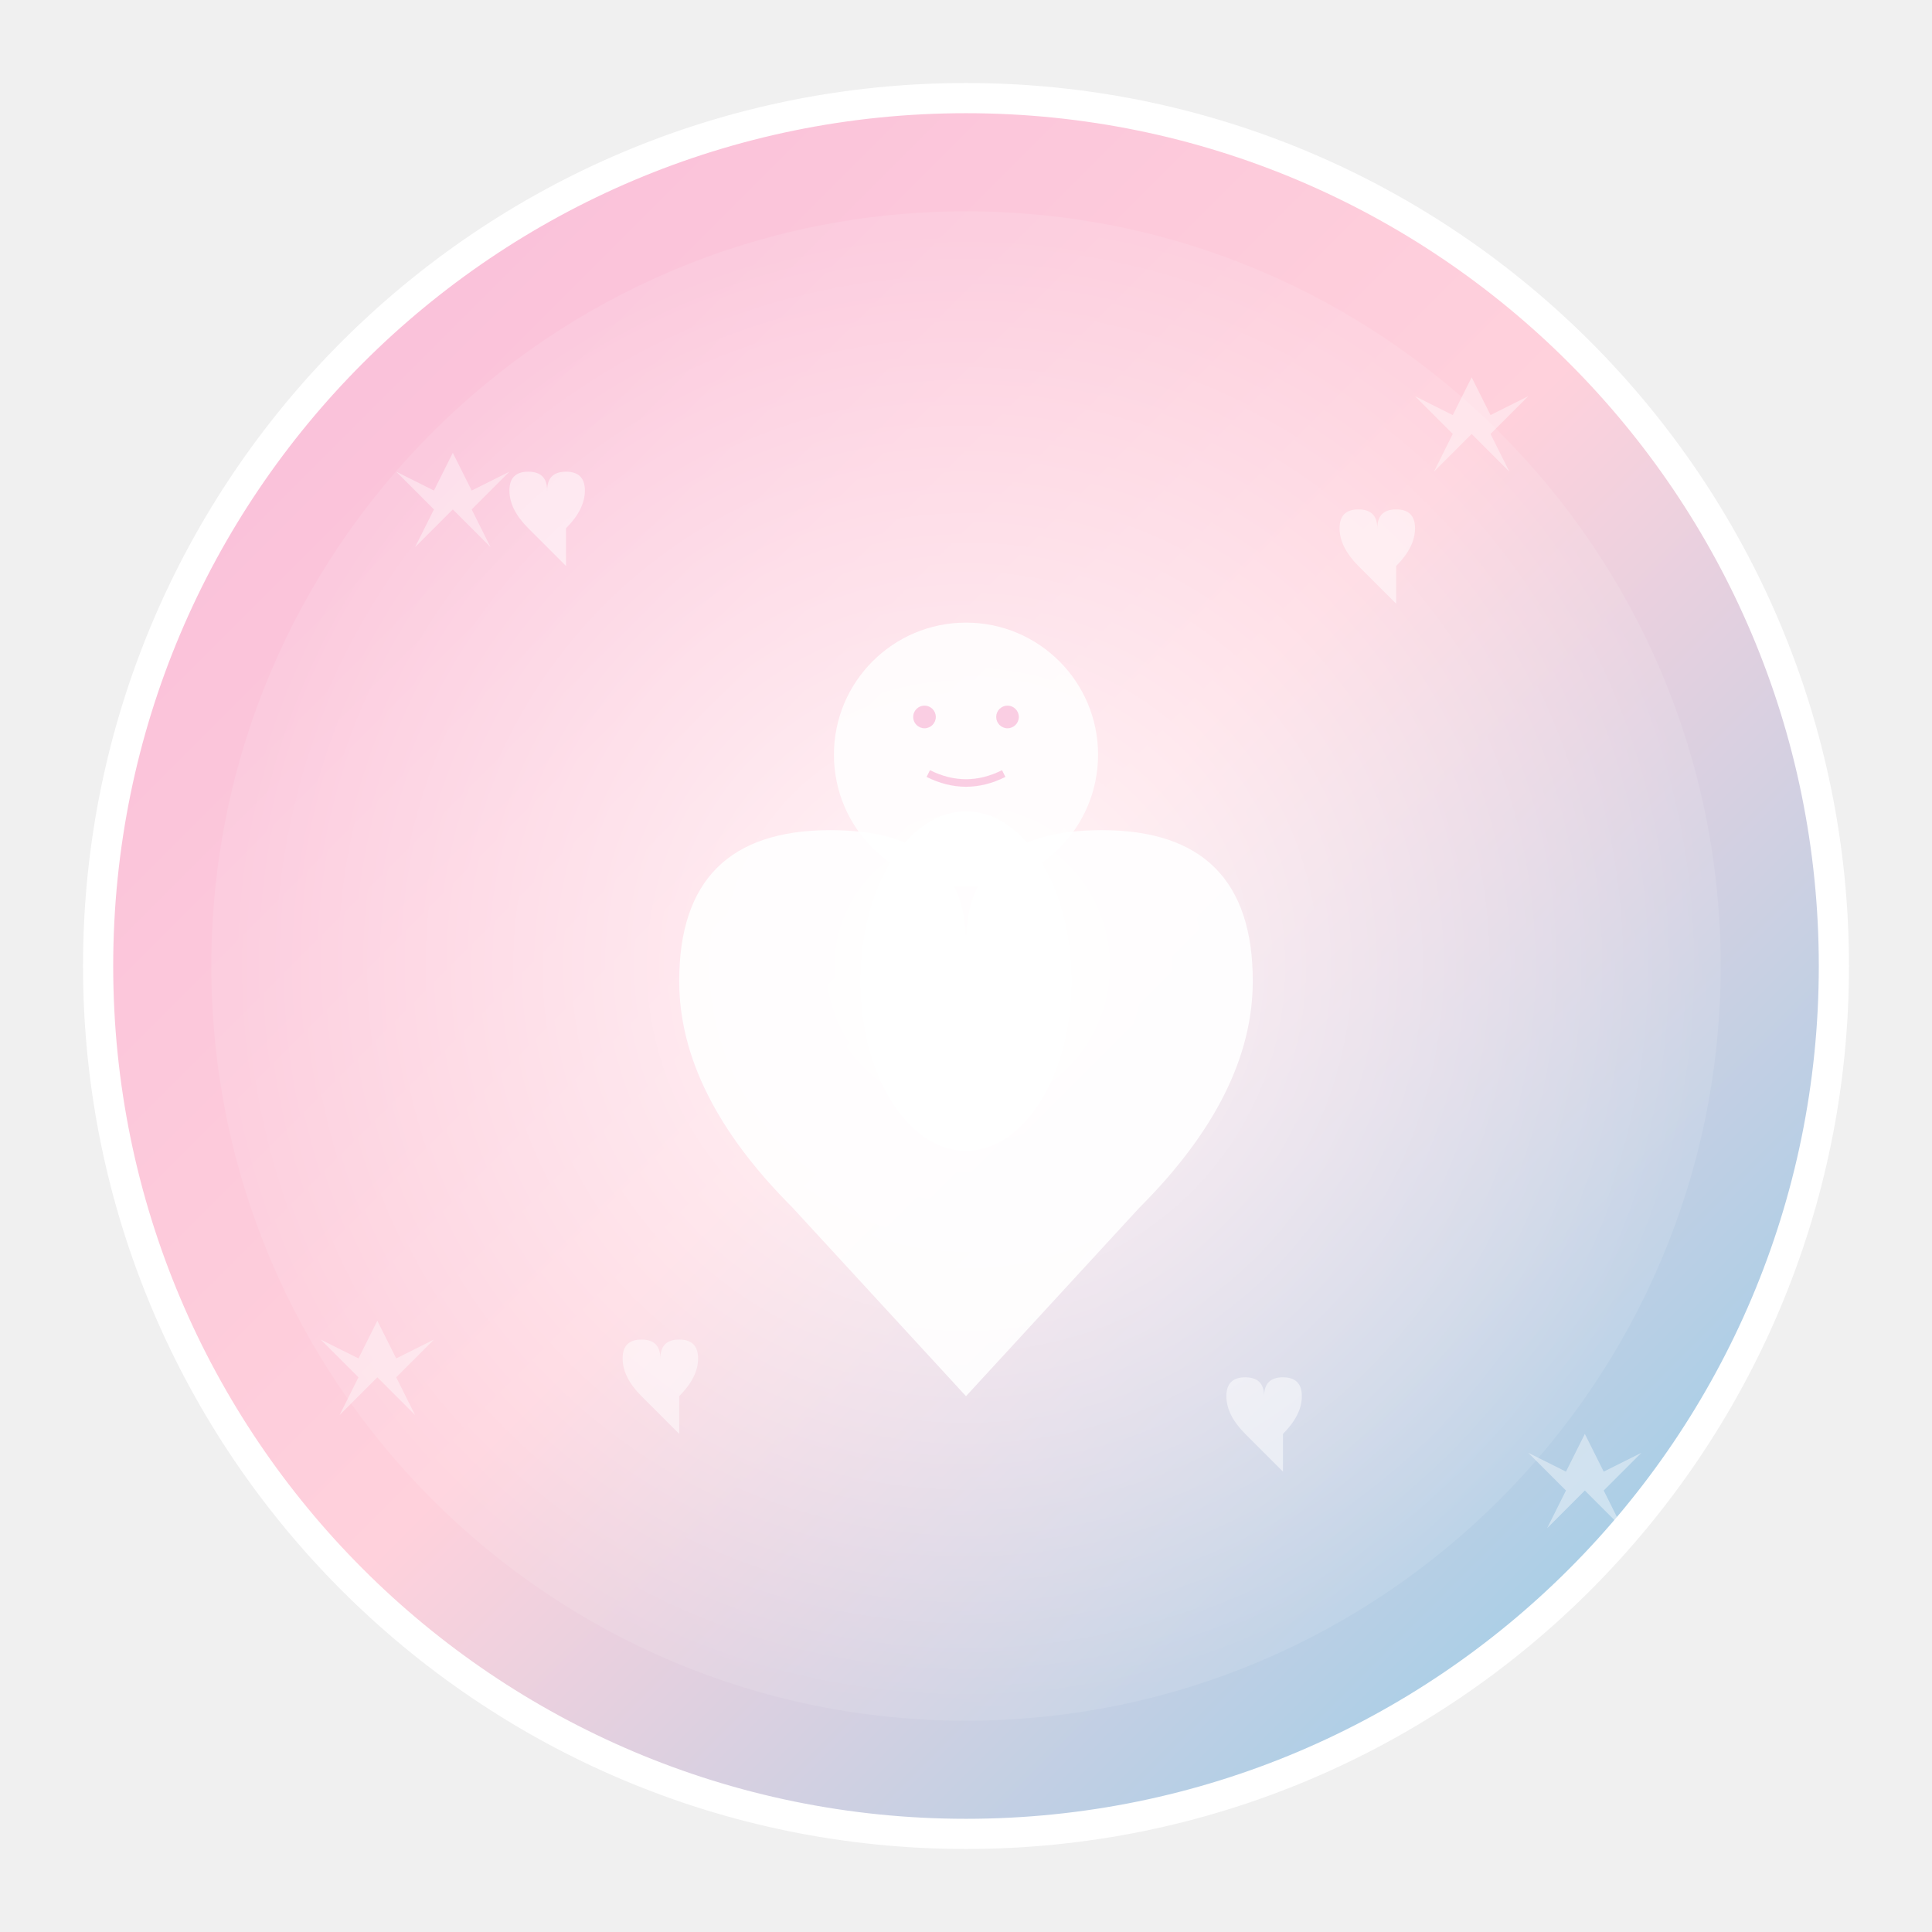
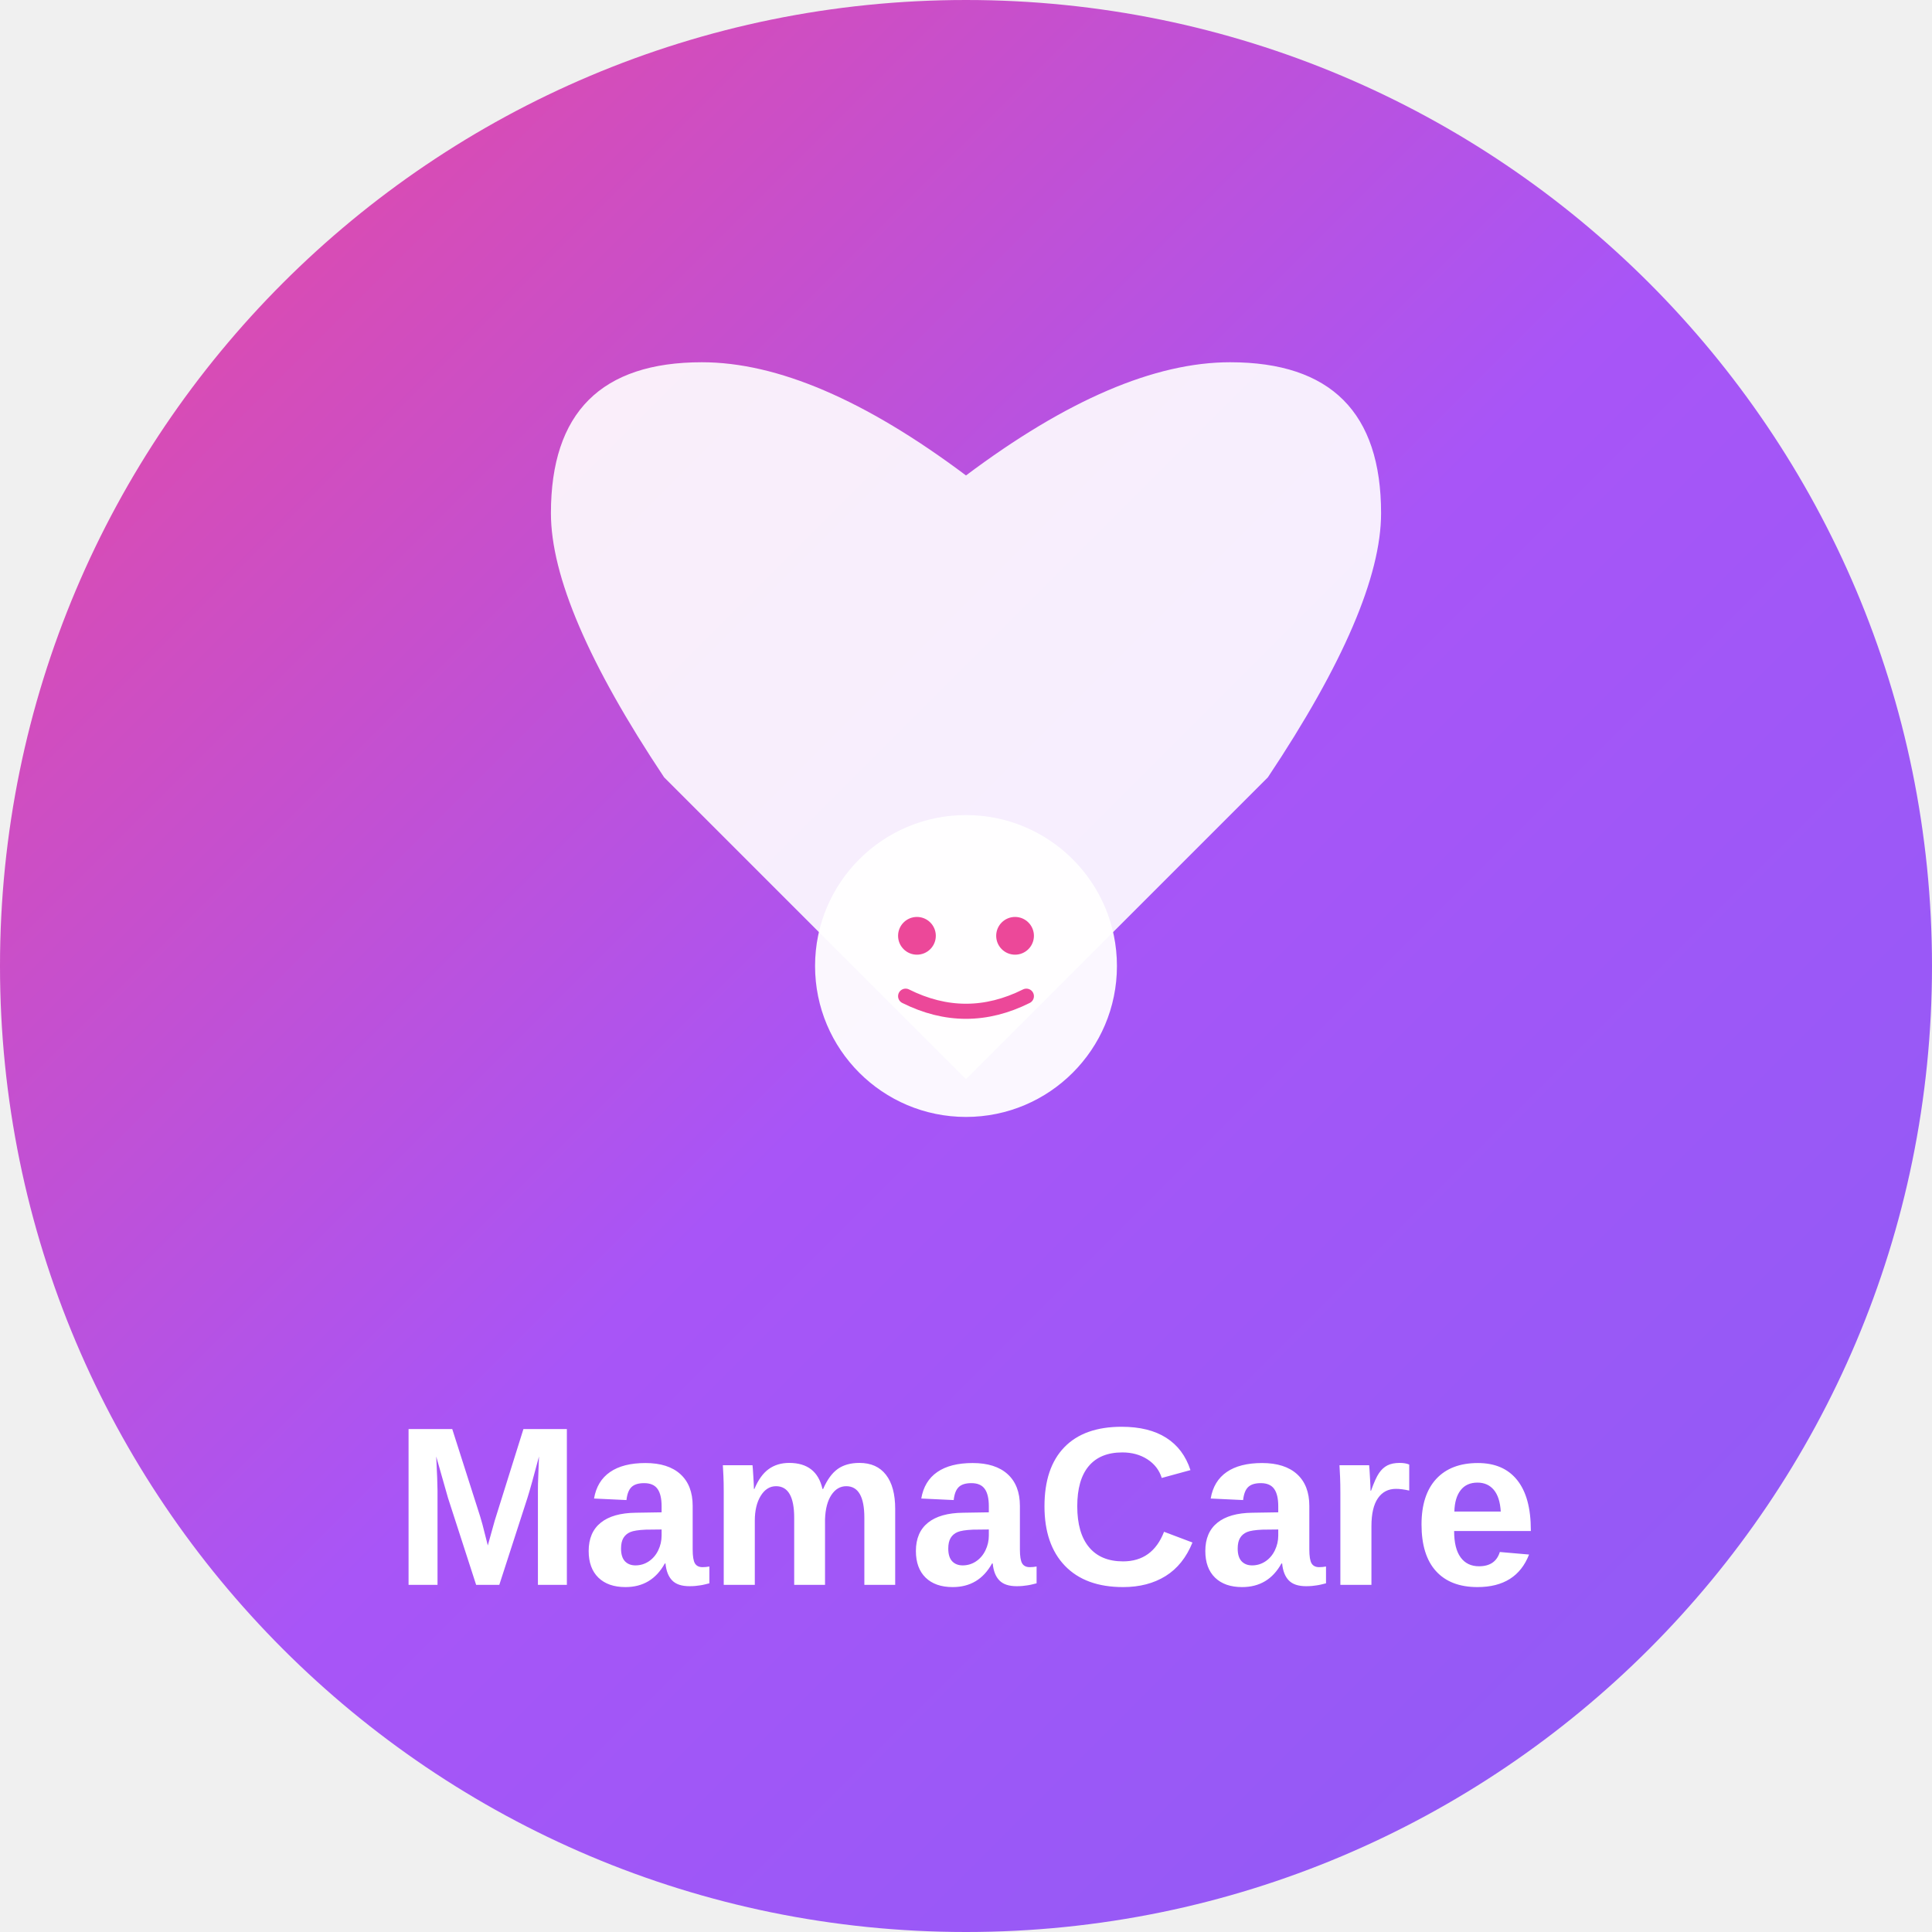
<svg xmlns="http://www.w3.org/2000/svg" width="512" height="512" viewBox="0 0 512 512">
  <defs>
-     <linearGradient id="maternalGradient512" x1="0%" y1="0%" x2="100%" y2="100%">
-       <stop offset="0%" style="stop-color:#f8bbd9;stop-opacity:1" />
-       <stop offset="50%" style="stop-color:#ffd1dc;stop-opacity:1" />
-       <stop offset="100%" style="stop-color:#87ceeb;stop-opacity:1" />
+     <linearGradient id="grad512" x1="0%" y1="0%" x2="100%" y2="100%">
+       <stop offset="0%" style="stop-color:#ec4899;stop-opacity:1" />
+       <stop offset="50%" style="stop-color:#a855f7;stop-opacity:1" />
+       <stop offset="100%" style="stop-color:#8b5cf6;stop-opacity:1" />
    </linearGradient>
-     <radialGradient id="centerGlow" cx="50%" cy="50%" r="50%">
-       <stop offset="0%" style="stop-color:#ffffff;stop-opacity:0.8" />
-       <stop offset="100%" style="stop-color:#ffffff;stop-opacity:0.1" />
-     </radialGradient>
  </defs>
-   <circle cx="256" cy="256" r="230" fill="url(#maternalGradient512)" stroke="#ffffff" stroke-width="8" />
-   <circle cx="256" cy="256" r="200" fill="url(#centerGlow)" />
-   <path d="M256 370 L210 320 Q180 290, 180 260 Q180 220, 220 220 Q256 220, 256 250 Q256 220, 292 220 Q332 220, 332 260 Q332 290, 302 320 Z" fill="#ffffff" opacity="0.9" />
-   <circle cx="256" cy="200" r="35" fill="#ffffff" opacity="0.85" />
-   <ellipse cx="256" cy="260" rx="28" ry="45" fill="#ffffff" opacity="0.85" />
-   <circle cx="245" cy="190" r="3" fill="#f8bbd9" opacity="0.7" />
-   <circle cx="267" cy="190" r="3" fill="#f8bbd9" opacity="0.7" />
-   <path d="M246 205 Q256 210, 266 205" stroke="#f8bbd9" stroke-width="2" fill="none" opacity="0.7" />
-   <path d="M150 150 L140 140 Q135 135, 135 130 Q135 125, 140 125 Q145 125, 145 130 Q145 125, 150 125 Q155 125, 155 130 Q155 135, 150 140 Z" fill="#ffffff" opacity="0.5" />
-   <path d="M370 160 L360 150 Q355 145, 355 140 Q355 135, 360 135 Q365 135, 365 140 Q365 135, 370 135 Q375 135, 375 140 Q375 145, 370 150 Z" fill="#ffffff" opacity="0.5" />
-   <path d="M180 380 L170 370 Q165 365, 165 360 Q165 355, 170 355 Q175 355, 175 360 Q175 355, 180 355 Q185 355, 185 360 Q185 365, 180 370 Z" fill="#ffffff" opacity="0.5" />
-   <path d="M340 390 L330 380 Q325 375, 325 370 Q325 365, 330 365 Q335 365, 335 370 Q335 365, 340 365 Q345 365, 345 370 Q345 375, 340 380 Z" fill="#ffffff" opacity="0.5" />
-   <path d="M120 120 L125 130 L135 125 L125 135 L130 145 L120 135 L110 145 L115 135 L105 125 L115 130 Z" fill="#ffffff" opacity="0.4" />
-   <path d="M390 100 L395 110 L405 105 L395 115 L400 125 L390 115 L380 125 L385 115 L375 105 L385 110 Z" fill="#ffffff" opacity="0.4" />
-   <path d="M100 350 L105 360 L115 355 L105 365 L110 375 L100 365 L90 375 L95 365 L85 355 L95 360 Z" fill="#ffffff" opacity="0.4" />
-   <path d="M420 380 L425 390 L435 385 L425 395 L430 405 L420 395 L410 405 L415 395 L405 385 L415 390 Z" fill="#ffffff" opacity="0.4" />
+   <circle cx="256" cy="256" r="256" fill="url(#grad512)" />
+   <g transform="translate(256, 256)">
+     <path d="M-80,-50 Q-110,-95 -110,-120 Q-110,-160 -70,-160 Q-40,-160 0,-130 Q40,-160 70,-160 Q110,-160 110,-120 Q110,-95 80,-50 L0,30 Z" fill="white" opacity="0.9" />
+     <circle cx="0" cy="0" r="40" fill="white" opacity="0.95" />
+     <circle cx="-13" cy="-8" r="5" fill="#ec4899" />
+     <circle cx="13" cy="-8" r="5" fill="#ec4899" />
+     <path d="M-16,8 Q0,16 16,8" stroke="#ec4899" stroke-width="4" fill="none" stroke-linecap="round" />
+   </g>
+   <text x="256" y="420" font-family="Arial, sans-serif" font-size="60" font-weight="bold" fill="white" text-anchor="middle">MamaCare</text>
</svg>
